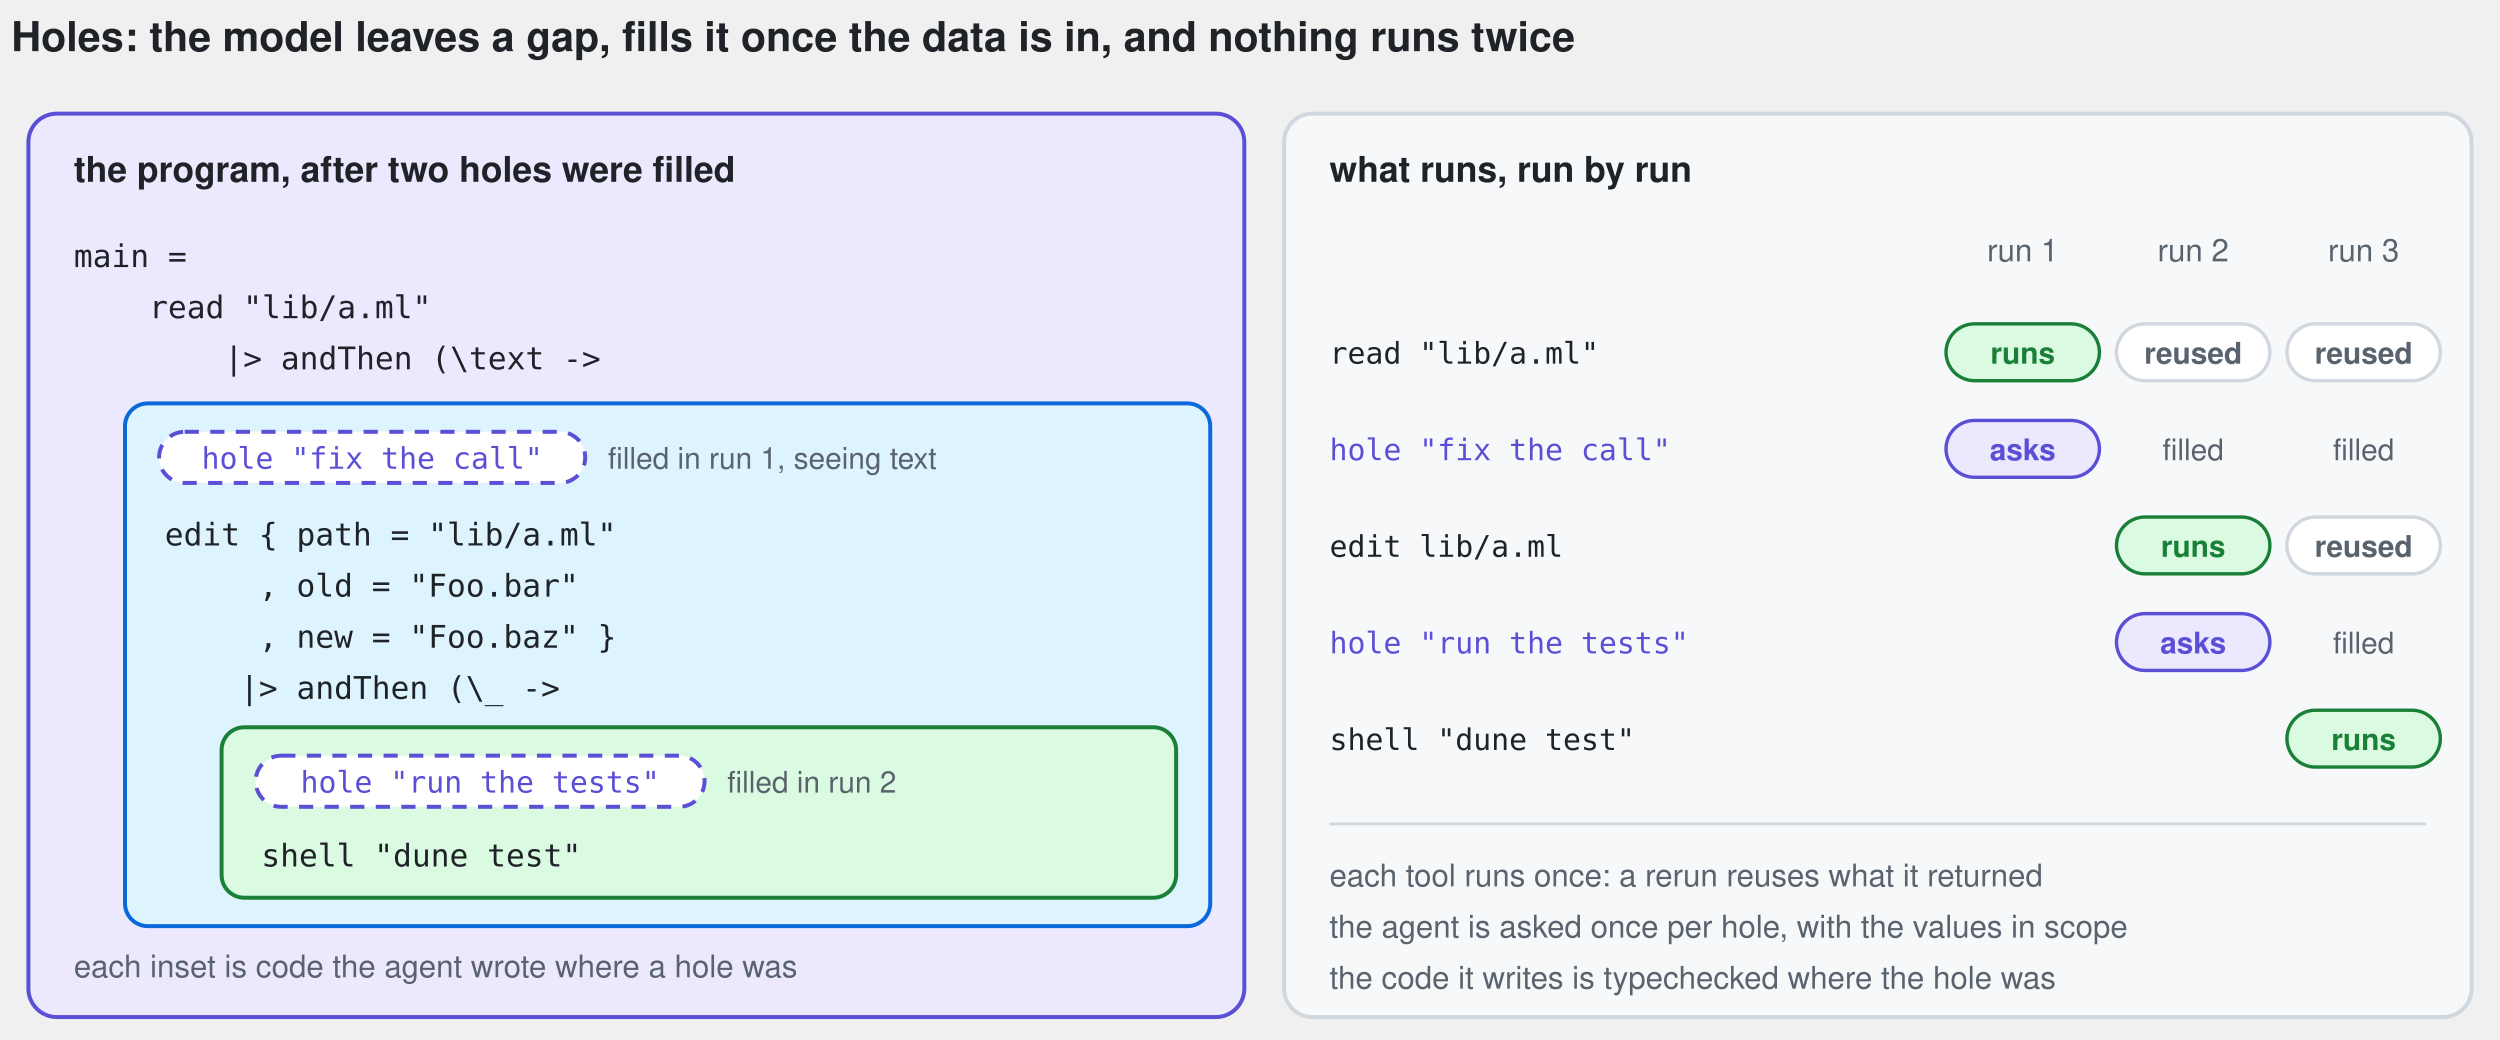
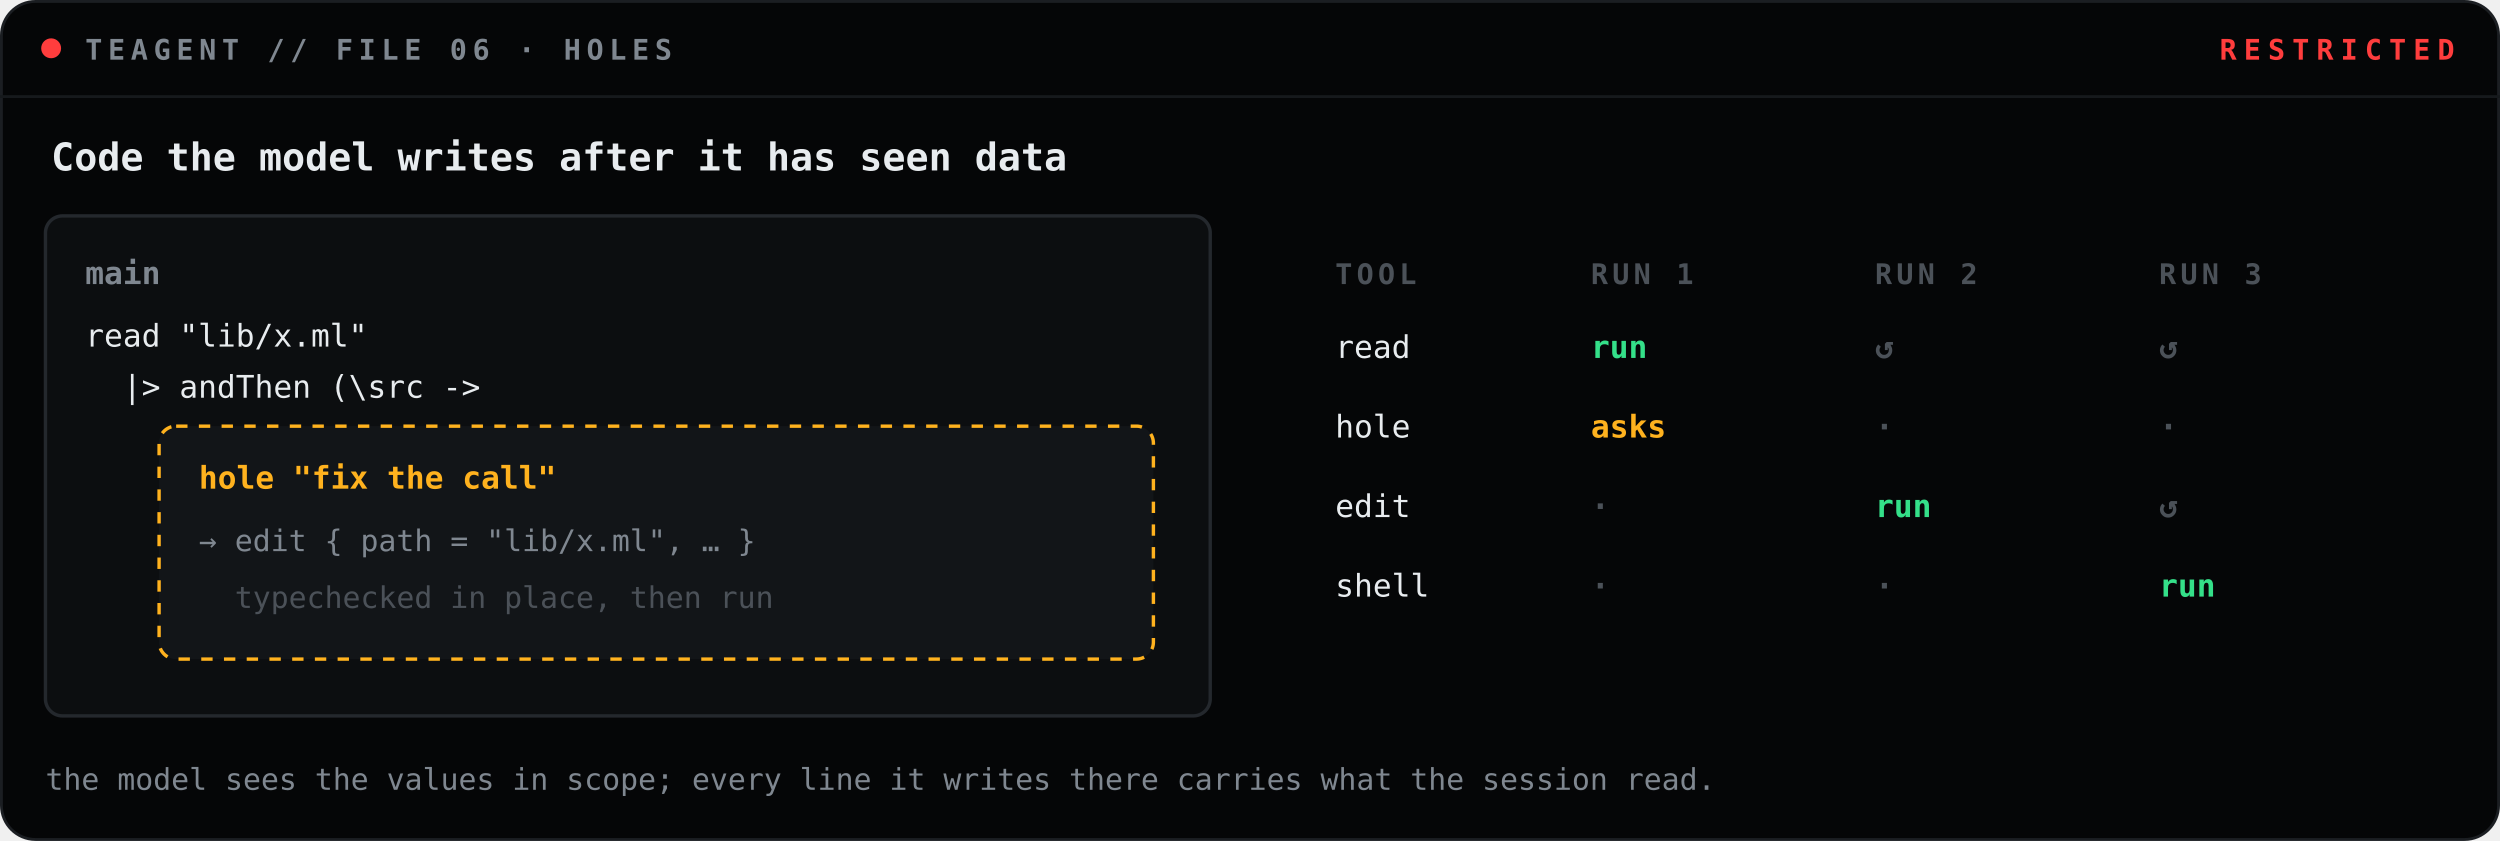
- <svg xmlns="http://www.w3.org/2000/svg" viewBox="0 0 880 366" width="880" height="366" role="img">
+ <svg xmlns="http://www.w3.org/2000/svg" viewBox="0 0 880 296" width="880" height="296" role="img">
  <style>
-     text { font-family: -apple-system, BlinkMacSystemFont, 'Segoe UI', Helvetica, Arial, sans-serif; fill: #1f2328; }
-     .mono { font-family: ui-monospace, SFMono-Regular, Menlo, Consolas, monospace; }
-     .muted { fill: #59636e; }
-     .accent { fill: #5b4fd6; }
-     .flow { stroke-dasharray: 7 9; animation: flow 1.1s linear infinite; }
-     @keyframes flow { to { stroke-dashoffset: -32; } }
-     .pulse { animation: pulse 1.8s ease-in-out infinite; }
-     @keyframes pulse { 50% { opacity: 0.45; } }
-     @media (prefers-reduced-motion: reduce) { .flow, .pulse { animation: none; } }
-     </style>
-   <text x="4" y="18" font-size="14.5" font-weight="650" text-anchor="start">Holes: the model leaves a gap, fills it once the data is in, and nothing runs twice</text>
-   <rect x="10" y="40" width="428" height="318" rx="10" fill="#ece9ff" stroke="#5b4fd6" stroke-width="1.4" />
-   <text x="26" y="64" font-size="12.5" font-weight="650" text-anchor="start">the program, after two holes were filled</text>
-   <text x="26" y="94" font-size="11" class="mono" xml:space="preserve" text-anchor="start">main =</text>
-   <text x="26" y="112" font-size="11" class="mono" xml:space="preserve" text-anchor="start">    read "lib/a.ml"</text>
-   <text x="26" y="130" font-size="11" class="mono" xml:space="preserve" text-anchor="start">        |&gt; andThen (\text -&gt;</text>
-   <rect x="44" y="142" width="382" height="184" rx="8" fill="#ddf4ff" stroke="#0969da" stroke-width="1.4" />
-   <rect x="56" y="152" width="150" height="18" rx="9" fill="#ffffff" stroke="#5b4fd6" stroke-width="1.4" stroke-dasharray="5 4" class="pulse" />
-   <text x="131" y="165" font-size="10.5" class="mono" xml:space="preserve" text-anchor="middle" style="fill:#5b4fd6;">hole "fix the call"</text>
-   <text x="214" y="165" font-size="10.5" class="muted" text-anchor="start">filled in run 1, seeing text</text>
-   <text x="58" y="192" font-size="11" class="mono" xml:space="preserve" text-anchor="start">edit { path = "lib/a.ml"</text>
-   <text x="58" y="210" font-size="11" class="mono" xml:space="preserve" text-anchor="start">     , old = "Foo.bar"</text>
-   <text x="58" y="228" font-size="11" class="mono" xml:space="preserve" text-anchor="start">     , new = "Foo.baz" }</text>
-   <text x="58" y="246" font-size="11" class="mono" xml:space="preserve" text-anchor="start">    |&gt; andThen (\_ -&gt;</text>
-   <rect x="78" y="256" width="336" height="60" rx="8" fill="#dafbe1" stroke="#1a7f37" stroke-width="1.4" />
-   <rect x="90" y="266" width="158" height="18" rx="9" fill="#ffffff" stroke="#5b4fd6" stroke-width="1.4" stroke-dasharray="5 4" class="pulse" />
-   <text x="169" y="279" font-size="10.5" class="mono" xml:space="preserve" text-anchor="middle" style="fill:#5b4fd6;">hole "run the tests"</text>
-   <text x="256" y="279" font-size="10.5" class="muted" text-anchor="start">filled in run 2</text>
-   <text x="92" y="305" font-size="11" class="mono" xml:space="preserve" text-anchor="start">shell "dune test"</text>
-   <text x="26" y="344" font-size="11" class="muted" text-anchor="start">each inset is code the agent wrote where a hole was</text>
-   <rect x="452" y="40" width="418" height="318" rx="10" fill="#f6f8fa" stroke="#d0d7de" stroke-width="1.4" />
-   <text x="468" y="64" font-size="12.5" font-weight="650" text-anchor="start">what runs, run by run</text>
-   <text x="712" y="92" font-size="11" class="muted" text-anchor="middle">run 1</text>
-   <text x="772" y="92" font-size="11" class="muted" text-anchor="middle">run 2</text>
-   <text x="832" y="92" font-size="11" class="muted" text-anchor="middle">run 3</text>
-   <text x="468" y="128" font-size="10.5" class="mono" xml:space="preserve" text-anchor="start">read "lib/a.ml"</text>
-   <rect x="685" y="114" width="54" height="20" rx="10" fill="#dafbe1" stroke="#1a7f37" stroke-width="1.2" />
-   <text x="712" y="128" font-size="10.5" font-weight="600" text-anchor="middle" style="fill:#1a7f37;">runs</text>
-   <rect x="745" y="114" width="54" height="20" rx="10" fill="#ffffff" stroke="#d0d7de" stroke-width="1.2" />
-   <text x="772" y="128" font-size="10.5" font-weight="600" text-anchor="middle" style="fill:#59636e;">reused</text>
-   <rect x="805" y="114" width="54" height="20" rx="10" fill="#ffffff" stroke="#d0d7de" stroke-width="1.2" />
-   <text x="832" y="128" font-size="10.5" font-weight="600" text-anchor="middle" style="fill:#59636e;">reused</text>
-   <text x="468" y="162" font-size="10.5" class="mono" xml:space="preserve" text-anchor="start" style="fill:#5b4fd6;">hole "fix the call"</text>
-   <rect x="685" y="148" width="54" height="20" rx="10" fill="#ece9ff" stroke="#5b4fd6" stroke-width="1.2" class="pulse" />
-   <text x="712" y="162" font-size="10.5" font-weight="600" text-anchor="middle" style="fill:#5b4fd6;">asks</text>
-   <text x="772" y="162" font-size="10.5" class="muted" text-anchor="middle">filled</text>
-   <text x="832" y="162" font-size="10.5" class="muted" text-anchor="middle">filled</text>
-   <text x="468" y="196" font-size="10.5" class="mono" xml:space="preserve" text-anchor="start">edit lib/a.ml</text>
-   <rect x="745" y="182" width="54" height="20" rx="10" fill="#dafbe1" stroke="#1a7f37" stroke-width="1.2" />
-   <text x="772" y="196" font-size="10.5" font-weight="600" text-anchor="middle" style="fill:#1a7f37;">runs</text>
-   <rect x="805" y="182" width="54" height="20" rx="10" fill="#ffffff" stroke="#d0d7de" stroke-width="1.2" />
-   <text x="832" y="196" font-size="10.5" font-weight="600" text-anchor="middle" style="fill:#59636e;">reused</text>
-   <text x="468" y="230" font-size="10.5" class="mono" xml:space="preserve" text-anchor="start" style="fill:#5b4fd6;">hole "run the tests"</text>
-   <rect x="745" y="216" width="54" height="20" rx="10" fill="#ece9ff" stroke="#5b4fd6" stroke-width="1.2" class="pulse" />
-   <text x="772" y="230" font-size="10.5" font-weight="600" text-anchor="middle" style="fill:#5b4fd6;">asks</text>
-   <text x="832" y="230" font-size="10.5" class="muted" text-anchor="middle">filled</text>
-   <text x="468" y="264" font-size="10.5" class="mono" xml:space="preserve" text-anchor="start">shell "dune test"</text>
-   <rect x="805" y="250" width="54" height="20" rx="10" fill="#dafbe1" stroke="#1a7f37" stroke-width="1.2" />
-   <text x="832" y="264" font-size="10.5" font-weight="600" text-anchor="middle" style="fill:#1a7f37;">runs</text>
-   <line x1="468" y1="290" x2="854" y2="290" stroke="#d0d7de" stroke-width="1" />
-   <text x="468" y="312" font-size="11" class="muted" text-anchor="start">each tool runs once: a rerun reuses what it returned</text>
-   <text x="468" y="330" font-size="11" class="muted" text-anchor="start">the agent is asked once per hole, with the values in scope</text>
-   <text x="468" y="348" font-size="11" class="muted" text-anchor="start">the code it writes is typechecked where the hole was</text>
+ text { font-family: ui-monospace, SFMono-Regular, 'JetBrains Mono', Menlo, Consolas, monospace; fill: #e8ecef; }
+ .muted { fill: #7f8790; }
+ .dim { fill: #4b5158; }
+ .red { fill: #ff3d3d; }
+ .amber { fill: #ffb21e; }
+ .green { fill: #34e089; }
+ .cyan { fill: #5cc8ff; }
+ .flow { stroke-dasharray: 6 8; animation: flow 1.2s linear infinite; }
+ @keyframes flow { to { stroke-dashoffset: -28; } }
+ .blink { animation: blink 1.1s steps(1) infinite; }
+ @keyframes blink { 50% { opacity: 0; } }
+ @media (prefers-reduced-motion: reduce) { .flow, .blink { animation: none; } }
+ </style>
+   <rect x="0.5" y="0.5" width="879" height="295" rx="12" fill="#050607" stroke="#1b1e22" stroke-width="1" />
+   <line x1="0" y1="34" x2="880" y2="34" stroke="#16191c" />
+   <circle cx="18" cy="17" r="3.5" fill="#ff3d3d" class="blink" />
+   <text x="30" y="21" font-size="10" font-weight="600" text-anchor="start" xml:space="preserve" letter-spacing="2" class="muted">TEAGENT // FILE 06 · HOLES</text>
+   <text x="864" y="21" font-size="10" font-weight="700" text-anchor="end" xml:space="preserve" letter-spacing="2.5" class="red">RESTRICTED</text>
+   <text x="18" y="60" font-size="13.5" font-weight="650" text-anchor="start" xml:space="preserve">Code the model writes after it has seen data</text>
+   <rect x="16" y="76" width="410" height="176" rx="6" fill="#0c0e10" stroke="#24282d" stroke-width="1.2" />
+   <text x="30" y="100" font-size="11" font-weight="700" text-anchor="start" xml:space="preserve" class="muted">main</text>
+   <text x="30" y="122" font-size="11" font-weight="400" text-anchor="start" xml:space="preserve">read "lib/x.ml"</text>
+   <text x="30" y="140" font-size="11" font-weight="400" text-anchor="start" xml:space="preserve">  |&gt; andThen (\src -&gt;</text>
+   <rect x="56" y="150" width="350" height="82" rx="6" fill="#121518" stroke="#ffb21e" stroke-width="1.2" stroke-dasharray="4 4" />
+   <text x="70" y="172" font-size="11" font-weight="700" text-anchor="start" xml:space="preserve" class="amber">hole "fix the call"</text>
+   <text x="70" y="194" font-size="10.5" font-weight="400" text-anchor="start" xml:space="preserve" class="muted">→ edit { path = "lib/x.ml", … }</text>
+   <text x="70" y="214" font-size="10.5" font-weight="400" text-anchor="start" xml:space="preserve" class="dim">  typechecked in place, then run</text>
+   <text x="470" y="100" font-size="10" font-weight="700" text-anchor="start" xml:space="preserve" letter-spacing="1.5" class="dim">TOOL</text>
+   <text x="560" y="100" font-size="10" font-weight="700" text-anchor="start" xml:space="preserve" letter-spacing="1.5" class="dim">RUN 1</text>
+   <text x="660" y="100" font-size="10" font-weight="700" text-anchor="start" xml:space="preserve" letter-spacing="1.5" class="dim">RUN 2</text>
+   <text x="760" y="100" font-size="10" font-weight="700" text-anchor="start" xml:space="preserve" letter-spacing="1.5" class="dim">RUN 3</text>
+   <text x="470" y="126" font-size="11" font-weight="400" text-anchor="start" xml:space="preserve">read</text>
+   <text x="560" y="126" font-size="11" font-weight="650" text-anchor="start" xml:space="preserve" class="green">run</text>
+   <text x="660" y="126" font-size="11" font-weight="650" text-anchor="start" xml:space="preserve" class="dim">↺</text>
+   <text x="760" y="126" font-size="11" font-weight="650" text-anchor="start" xml:space="preserve" class="dim">↺</text>
+   <text x="470" y="154" font-size="11" font-weight="400" text-anchor="start" xml:space="preserve">hole</text>
+   <text x="560" y="154" font-size="11" font-weight="650" text-anchor="start" xml:space="preserve" class="amber">asks</text>
+   <text x="660" y="154" font-size="11" font-weight="650" text-anchor="start" xml:space="preserve" class="dim">·</text>
+   <text x="760" y="154" font-size="11" font-weight="650" text-anchor="start" xml:space="preserve" class="dim">·</text>
+   <text x="470" y="182" font-size="11" font-weight="400" text-anchor="start" xml:space="preserve">edit</text>
+   <text x="560" y="182" font-size="11" font-weight="650" text-anchor="start" xml:space="preserve" class="dim">·</text>
+   <text x="660" y="182" font-size="11" font-weight="650" text-anchor="start" xml:space="preserve" class="green">run</text>
+   <text x="760" y="182" font-size="11" font-weight="650" text-anchor="start" xml:space="preserve" class="dim">↺</text>
+   <text x="470" y="210" font-size="11" font-weight="400" text-anchor="start" xml:space="preserve">shell</text>
+   <text x="560" y="210" font-size="11" font-weight="650" text-anchor="start" xml:space="preserve" class="dim">·</text>
+   <text x="660" y="210" font-size="11" font-weight="650" text-anchor="start" xml:space="preserve" class="dim">·</text>
+   <text x="760" y="210" font-size="11" font-weight="650" text-anchor="start" xml:space="preserve" class="green">run</text>
+   <text x="16" y="278" font-size="10.5" font-weight="400" text-anchor="start" xml:space="preserve" class="muted">the model sees the values in scope; every line it writes there carries what the session read.</text>
</svg>
